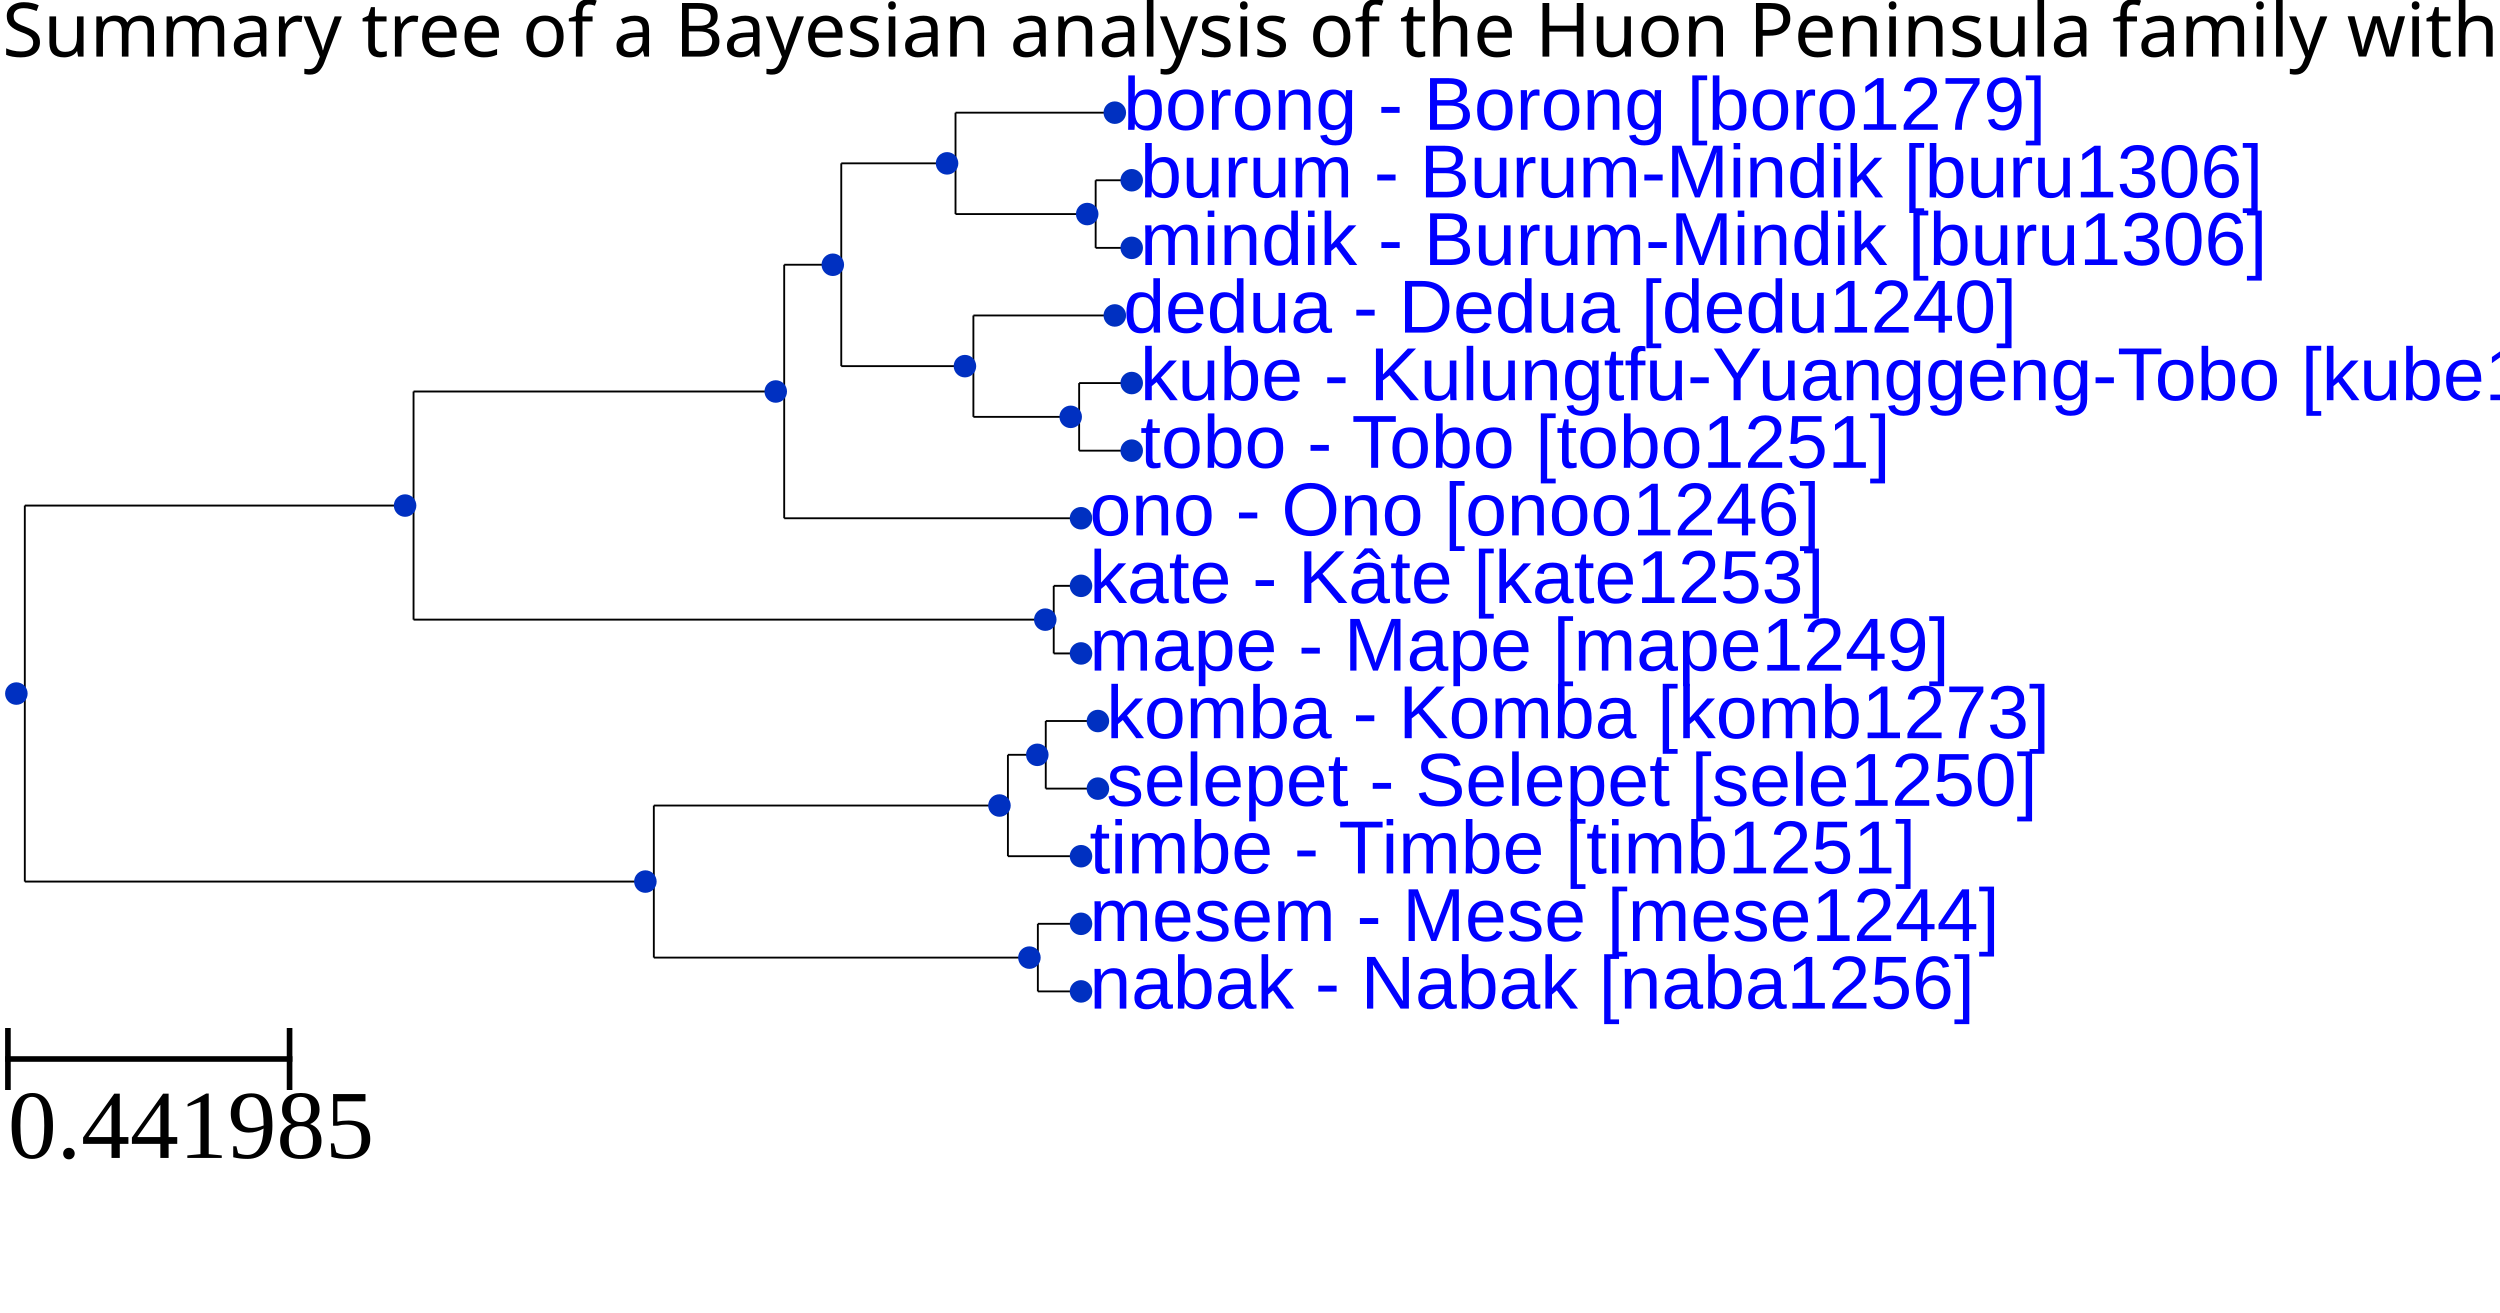
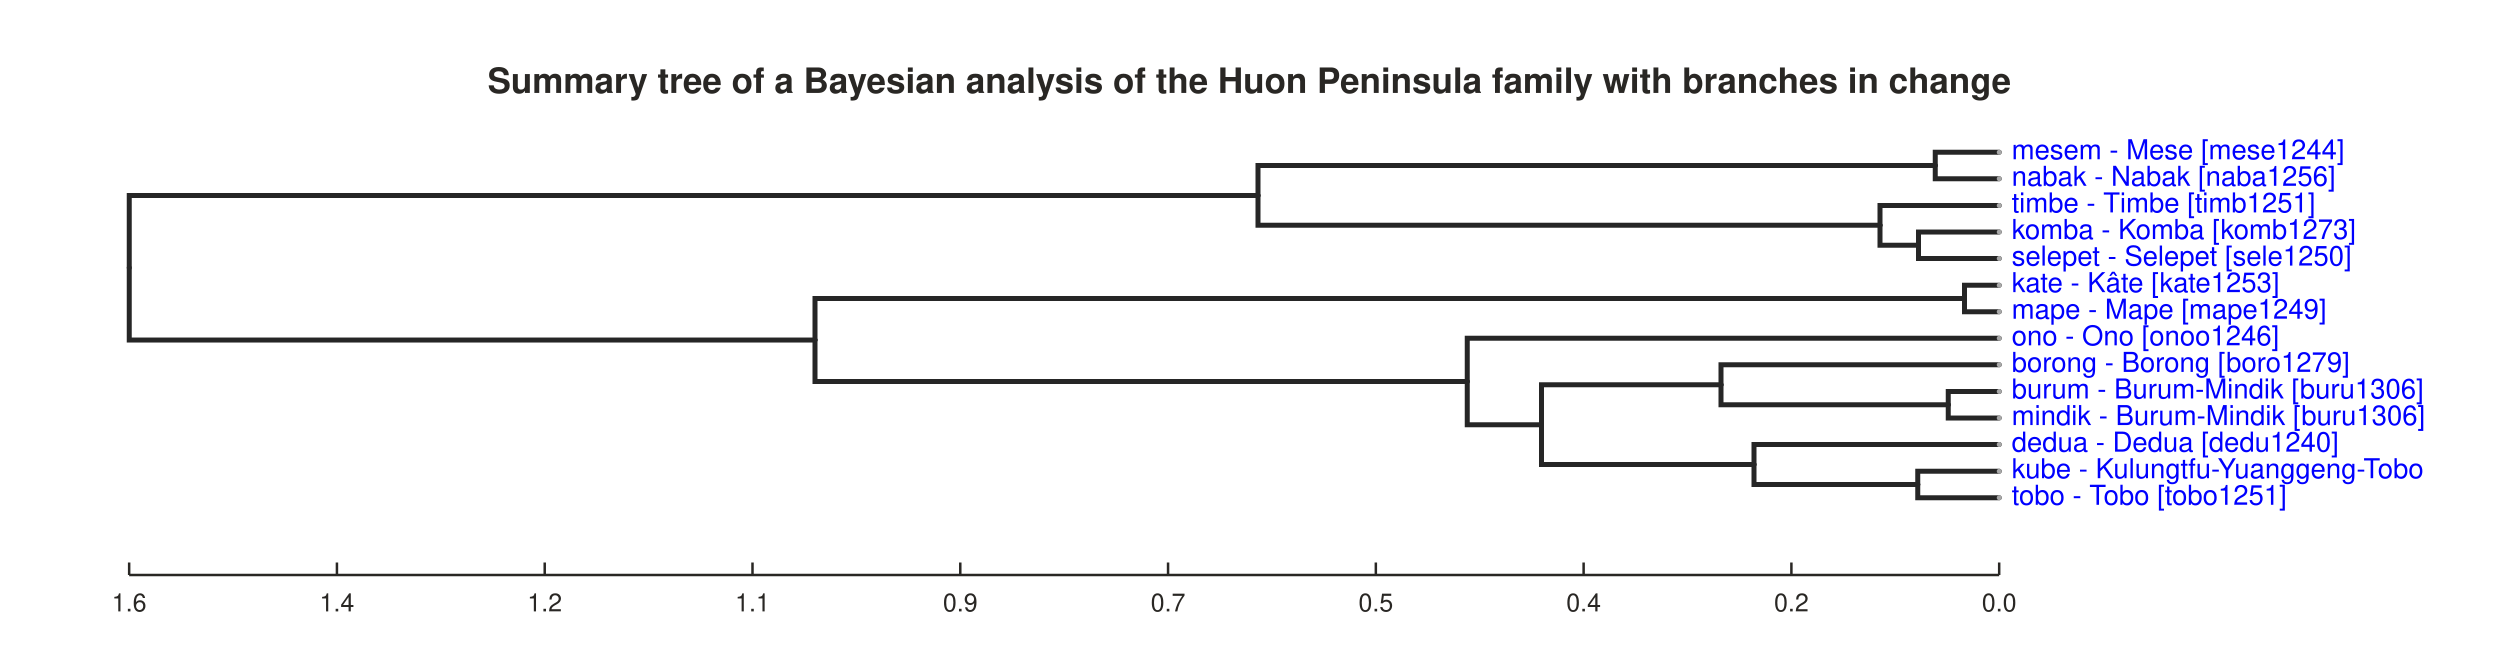
- <svg xmlns="http://www.w3.org/2000/svg" width="352.778mm" height="185.208mm" viewBox="0 0 1000 525.959" version="1.2" baseProfile="tiny">
-   <defs> </defs>
-   <g fill="none" stroke="black" stroke-width="1" fill-rule="evenodd" stroke-linecap="square" stroke-linejoin="bevel">
-     <g fill="none" stroke="none" transform="matrix(2.25734,0,0,2.25734,0,29.3454)" font-family=".AppleSystemUIFont" font-size="13pt" font-weight="400" font-style="normal">
-       <rect x="0" y="-13" width="443" height="233" />
+ <svg xmlns="http://www.w3.org/2000/svg" class="toyplot-canvas-Canvas" width="1000.0px" height="260.0px" viewBox="0 0 1000.0 260.0" preserveAspectRatio="xMidYMid meet" style="background-color:transparent;border-color:#292724;border-style:none;border-width:1.0;fill:rgb(16.1%,15.3%,14.1%);fill-opacity:1.0;font-family:Helvetica;font-size:12px;opacity:1.0;stroke:rgb(16.1%,15.3%,14.1%);stroke-opacity:1.0;stroke-width:1.0" id="t54b72643d45e4f9b9db625ae6da22e50">
+   <g class="toyplot-coordinates-Cartesian" id="t81ee43d5dfbd4e0fbeaf0595388caa1d">
+     <clipPath id="t6d02b7a935fe40209a8a8f5d9c86c318">
+       <rect x="30.0" y="30.0" width="940.0" height="200.0" />
+     </clipPath>
+     <g clip-path="url(#t6d02b7a935fe40209a8a8f5d9c86c318)">
+       <g class="toytree-mark-Toytree" id="td5ce7a5dc2bf4dc6851d5ecbb3709b33">
+         <g class="toytree-Edges" style="fill:none;stroke:rgb(14.9%,14.9%,14.9%);stroke-linecap:round;stroke-opacity:1;stroke-width:2">
+           <path d="M 51.7 107.1 L 51.7 78.2 L 503.2 78.2" id="26,25" />
+           <path d="M 51.7 107.1 L 51.7 136.0 L 326.0 136.0" id="26,24" />
+           <path d="M 503.2 78.2 L 503.2 66.2 L 774.1 66.2" id="25,23" />
+           <path d="M 503.2 78.2 L 503.2 90.1 L 752.0 90.1" id="25,22" />
+           <path d="M 326.0 136.0 L 326.0 119.4 L 785.8 119.4" id="24,21" />
+           <path d="M 326.0 136.0 L 326.0 152.6 L 586.9 152.6" id="24,20" />
+           <path d="M 752.0 90.1 L 752.0 98.1 L 767.4 98.1" id="22,19" />
+           <path d="M 586.9 152.6 L 586.9 169.9 L 616.6 169.9" id="20,18" />
+           <path d="M 616.6 169.9 L 616.6 153.9 L 688.4 153.9" id="18,17" />
+           <path d="M 616.6 169.9 L 616.6 185.8 L 701.6 185.8" id="18,16" />
+           <path d="M 688.4 153.9 L 688.4 161.9 L 779.3 161.9" id="17,15" />
+           <path d="M 701.6 185.8 L 701.6 193.8 L 767.1 193.8" id="16,14" />
+           <path d="M 774.1 66.2 L 774.1 60.9 L 799.7 60.9" id="23,13" />
+           <path d="M 774.1 66.2 L 774.1 71.5 L 799.7 71.5" id="23,12" />
+           <path d="M 752.0 90.1 L 752.0 82.2 L 799.7 82.2" id="22,11" />
+           <path d="M 767.4 98.1 L 767.4 92.8 L 799.7 92.8" id="19,10" />
+           <path d="M 767.4 98.1 L 767.4 103.4 L 799.7 103.4" id="19,9" />
+           <path d="M 785.8 119.4 L 785.8 114.1 L 799.7 114.1" id="21,8" />
+           <path d="M 785.8 119.4 L 785.8 124.7 L 799.7 124.7" id="21,7" />
+           <path d="M 586.9 152.6 L 586.9 135.3 L 799.7 135.3" id="20,6" />
+           <path d="M 688.4 153.9 L 688.4 145.9 L 799.7 145.9" id="17,5" />
+           <path d="M 779.3 161.9 L 779.3 156.6 L 799.7 156.6" id="15,4" />
+           <path d="M 779.3 161.9 L 779.3 167.2 L 799.7 167.2" id="15,3" />
+           <path d="M 701.6 185.8 L 701.6 177.8 L 799.7 177.8" id="16,2" />
+           <path d="M 767.1 193.8 L 767.1 188.5 L 799.7 188.5" id="14,1" />
+           <path d="M 767.1 193.8 L 767.1 199.1 L 799.7 199.1" id="14,0" />
+         </g>
+         <g class="toytree-AlignEdges" style="stroke:rgb(66.3%,66.3%,66.3%);stroke-dasharray:2, 4;stroke-linecap:round;stroke-opacity:1.0;stroke-width:2">
+           <path d="M 799.7 199.1 L 799.7 199.1" />
+           <path d="M 799.7 188.5 L 799.7 188.5" />
+           <path d="M 799.7 177.8 L 799.7 177.8" />
+           <path d="M 799.7 167.2 L 799.7 167.2" />
+           <path d="M 799.7 156.6 L 799.7 156.6" />
+           <path d="M 799.7 145.9 L 799.7 145.9" />
+           <path d="M 799.7 135.3 L 799.7 135.3" />
+           <path d="M 799.7 124.7 L 799.7 124.7" />
+           <path d="M 799.7 114.1 L 799.7 114.1" />
+           <path d="M 799.7 103.4 L 799.7 103.4" />
+           <path d="M 799.7 92.8 L 799.7 92.8" />
+           <path d="M 799.7 82.2 L 799.7 82.2" />
+           <path d="M 799.7 71.5 L 799.7 71.5" />
+           <path d="M 799.7 60.9 L 799.7 60.9" />
+         </g>
+         <g class="toytree-TipLabels" style="fill:rgb(14.9%,14.9%,14.9%);fill-opacity:1.0;font-family:helvetica;font-size:11px;font-weight:normal;stroke:none;white-space:pre">
+           <g transform="translate(799.67,199.11)rotate(0)">
+             <a href="https://glottolog.org/resource/languoid/id/tobo1251" title="The glottolog name">
+               <text x="5.00" y="2.81" style="" fill="#0000ff">tobo - Tobo [tobo1251]</text>
+             </a>
+           </g>
+           <g transform="translate(799.67,188.48)rotate(0)">
+             <a href="https://glottolog.org/resource/languoid/id/kube1244" title="The glottolog name">
+               <text x="5.00" y="2.81" style="" fill="#0000ff">kube - Kulungtfu-Yuanggeng-Tobo [kube1244]</text>
+             </a>
+           </g>
+           <g transform="translate(799.67,177.85)rotate(0)">
+             <a href="https://glottolog.org/resource/languoid/id/dedu1240" title="The glottolog name">
+               <text x="5.00" y="2.81" style="" fill="#0000ff">dedua - Dedua [dedu1240]</text>
+             </a>
+           </g>
+           <g transform="translate(799.67,167.22)rotate(0)">
+             <a href="https://glottolog.org/resource/languoid/id/buru1306" title="The glottolog name">
+               <text x="5.00" y="2.81" style="" fill="#0000ff">mindik - Burum-Mindik [buru1306]</text>
+             </a>
+           </g>
+           <g transform="translate(799.67,156.58)rotate(0)">
+             <a href="https://glottolog.org/resource/languoid/id/buru1306" title="The glottolog name">
+               <text x="5.00" y="2.81" style="" fill="#0000ff">burum - Burum-Mindik [buru1306]</text>
+             </a>
+           </g>
+           <g transform="translate(799.67,145.95)rotate(0)">
+             <a href="https://glottolog.org/resource/languoid/id/boro1279" title="The glottolog name">
+               <text x="5.00" y="2.81" style="" fill="#0000ff">borong - Borong [boro1279]</text>
+             </a>
+           </g>
+           <g transform="translate(799.67,135.32)rotate(0)">
+             <a href="https://glottolog.org/resource/languoid/id/onoo1246" title="The glottolog name">
+               <text x="5.00" y="2.81" style="" fill="#0000ff">ono - Ono [onoo1246]</text>
+             </a>
+           </g>
+           <g transform="translate(799.67,124.68)rotate(0)">
+             <a href="https://glottolog.org/resource/languoid/id/mape1249" title="The glottolog name">
+               <text x="5.00" y="2.81" style="" fill="#0000ff">mape - Mape [mape1249]</text>
+             </a>
+           </g>
+           <g transform="translate(799.67,114.05)rotate(0)">
+             <a href="https://glottolog.org/resource/languoid/id/kate1253" title="The glottolog name">
+               <text x="5.00" y="2.81" style="" fill="#0000ff">kate - Kâte [kate1253]</text>
+             </a>
+           </g>
+           <g transform="translate(799.67,103.42)rotate(0)">
+             <a href="https://glottolog.org/resource/languoid/id/sele1250" title="The glottolog name">
+               <text x="5.00" y="2.81" style="" fill="#0000ff">selepet - Selepet [sele1250]</text>
+             </a>
+           </g>
+           <g transform="translate(799.67,92.78)rotate(0)">
+             <a href="https://glottolog.org/resource/languoid/id/komb1273" title="The glottolog name">
+               <text x="5.00" y="2.81" style="" fill="#0000ff">komba - Komba [komb1273]</text>
+             </a>
+           </g>
+           <g transform="translate(799.67,82.15)rotate(0)">
+             <a href="https://glottolog.org/resource/languoid/id/timb1251" title="The glottolog name">
+               <text x="5.00" y="2.81" style="" fill="#0000ff">timbe - Timbe [timb1251]</text>
+             </a>
+           </g>
+           <g transform="translate(799.67,71.52)rotate(0)">
+             <a href="https://glottolog.org/resource/languoid/id/naba1256" title="The glottolog name">
+               <text x="5.00" y="2.81" style="" fill="#0000ff">nabak - Nabak [naba1256]</text>
+             </a>
+           </g>
+           <g transform="translate(799.67,60.89)rotate(0)">
+             <a href="https://glottolog.org/resource/languoid/id/mese1244" title="The glottolog name">
+               <text x="5.00" y="2.81" style="" fill="#0000ff">mesem - Mese [mese1244]</text>
+             </a>
+           </g>
+         </g>
+       </g>
    </g>
-     <g fill="none" stroke="none" transform="matrix(2.25734,0,0,2.25734,2.25734,31.6027)" font-family=".AppleSystemUIFont" font-size="13pt" font-weight="400" font-style="normal">
-       <rect x="0" y="0" width="279" height="168" />
+     <g class="toyplot-coordinates-Axis" id="t0188131f160f4726a196cacd207d0033" transform="translate(50.0,210.0)translate(0,20.0)">
+       <line x1="1.662" y1="0" x2="749.672" y2="0" style="" />
+       <g>
+         <line x1="749.672" y1="0" x2="749.672" y2="-5" style="" />
+         <line x1="666.56" y1="0" x2="666.56" y2="-5" style="" />
+         <line x1="583.448" y1="0" x2="583.448" y2="-5" style="" />
+         <line x1="500.336" y1="0" x2="500.336" y2="-5" style="" />
+         <line x1="417.223" y1="0" x2="417.223" y2="-5" style="" />
+         <line x1="334.111" y1="0" x2="334.111" y2="-5" style="" />
+         <line x1="250.999" y1="0" x2="250.999" y2="-5" style="" />
+         <line x1="167.887" y1="0" x2="167.887" y2="-5" style="" />
+         <line x1="84.774" y1="0" x2="84.774" y2="-5" style="" />
+         <line x1="1.662" y1="0" x2="1.662" y2="-5" style="" />
+       </g>
+       <g>
+         <g transform="translate(749.6724,6)">
+           <text x="-6.95" y="8.555" style="fill:rgb(16.1%,15.3%,14.1%);fill-opacity:1.0;font-family:helvetica;font-size:10.0px;font-weight:normal;stroke:none;vertical-align:baseline;white-space:pre">0.0</text>
+         </g>
+         <g transform="translate(666.5602,6)">
+           <text x="-6.95" y="8.555" style="fill:rgb(16.1%,15.3%,14.1%);fill-opacity:1.0;font-family:helvetica;font-size:10.0px;font-weight:normal;stroke:none;vertical-align:baseline;white-space:pre">0.2</text>
+         </g>
+         <g transform="translate(583.4479,6)">
+           <text x="-6.95" y="8.555" style="fill:rgb(16.1%,15.3%,14.1%);fill-opacity:1.0;font-family:helvetica;font-size:10.0px;font-weight:normal;stroke:none;vertical-align:baseline;white-space:pre">0.4</text>
+         </g>
+         <g transform="translate(500.3357,6)">
+           <text x="-6.95" y="8.555" style="fill:rgb(16.1%,15.3%,14.1%);fill-opacity:1.0;font-family:helvetica;font-size:10.0px;font-weight:normal;stroke:none;vertical-align:baseline;white-space:pre">0.5</text>
+         </g>
+         <g transform="translate(417.2234,6)">
+           <text x="-6.95" y="8.555" style="fill:rgb(16.1%,15.3%,14.1%);fill-opacity:1.0;font-family:helvetica;font-size:10.0px;font-weight:normal;stroke:none;vertical-align:baseline;white-space:pre">0.7</text>
+         </g>
+         <g transform="translate(334.1112,6)">
+           <text x="-6.95" y="8.555" style="fill:rgb(16.1%,15.3%,14.1%);fill-opacity:1.0;font-family:helvetica;font-size:10.0px;font-weight:normal;stroke:none;vertical-align:baseline;white-space:pre">0.9</text>
+         </g>
+         <g transform="translate(250.999,6)">
+           <text x="-6.95" y="8.555" style="fill:rgb(16.1%,15.3%,14.1%);fill-opacity:1.0;font-family:helvetica;font-size:10.0px;font-weight:normal;stroke:none;vertical-align:baseline;white-space:pre">1.1</text>
+         </g>
+         <g transform="translate(167.8867,6)">
+           <text x="-6.95" y="8.555" style="fill:rgb(16.1%,15.3%,14.1%);fill-opacity:1.0;font-family:helvetica;font-size:10.0px;font-weight:normal;stroke:none;vertical-align:baseline;white-space:pre">1.2</text>
+         </g>
+         <g transform="translate(84.77448,6)">
+           <text x="-6.95" y="8.555" style="fill:rgb(16.1%,15.3%,14.1%);fill-opacity:1.0;font-family:helvetica;font-size:10.0px;font-weight:normal;stroke:none;vertical-align:baseline;white-space:pre">1.4</text>
+         </g>
+         <g transform="translate(1.662245,6)">
+           <text x="-6.95" y="8.555" style="fill:rgb(16.1%,15.3%,14.1%);fill-opacity:1.0;font-family:helvetica;font-size:10.0px;font-weight:normal;stroke:none;vertical-align:baseline;white-space:pre">1.6</text>
+         </g>
+       </g>
+       <g class="toyplot-coordinates-Axis-coordinates" style="visibility:hidden" transform="">
+         <line x1="0" x2="0" y1="-3.0" y2="4.5" style="stroke:rgb(43.9%,50.2%,56.5%);stroke-opacity:1.0;stroke-width:1.0" />
+         <text x="0" y="-6" style="alignment-baseline:alphabetic;fill:rgb(43.9%,50.2%,56.5%);fill-opacity:1.0;font-size:10px;font-weight:normal;stroke:none;text-anchor:middle" />
+       </g>
    </g>
-     <g fill="none" stroke="#000000" stroke-opacity="1" stroke-width="1" stroke-linecap="butt" stroke-linejoin="bevel" transform="matrix(2.25734,0,0,2.25734,2.25734,31.6027)" font-family=".AppleSystemUIFont" font-size="13pt" font-weight="400" font-style="normal">
-       <polyline fill="none" vector-effect="non-scaling-stroke" points="3,75.75 3,142.5 " />
-     </g>
-     <g fill="#0030c1" fill-opacity="1" stroke="#0030c1" stroke-opacity="1" stroke-width="1" stroke-linecap="square" stroke-linejoin="bevel" transform="matrix(2.25734,0,0,2.25734,2.25734,274.549)" font-family=".AppleSystemUIFont" font-size="13pt" font-weight="400" font-style="normal">
-       <circle cx="1.5" cy="1.5" r="1.5" />
-     </g>
-     <g fill="none" stroke="#000000" stroke-opacity="1" stroke-width="1" stroke-linecap="butt" stroke-linejoin="bevel" transform="matrix(2.25734,0,0,2.25734,9.02935,31.6027)" font-family=".AppleSystemUIFont" font-size="13pt" font-weight="400" font-style="normal">
-       <polyline fill="none" vector-effect="non-scaling-stroke" points="69.009,55.5 69.009,96 " />
-     </g>
-     <g fill="none" stroke="#000000" stroke-opacity="1" stroke-width="1" stroke-linecap="butt" stroke-linejoin="bevel" transform="matrix(2.25734,0,0,2.25734,9.02935,31.6027)" font-family=".AppleSystemUIFont" font-size="13pt" font-weight="400" font-style="normal">
-       <polyline fill="none" vector-effect="non-scaling-stroke" points="0,75.75 66.009,75.75 " />
-     </g>
-     <g fill="#0030c1" fill-opacity="1" stroke="#0030c1" stroke-opacity="1" stroke-width="1" stroke-linecap="square" stroke-linejoin="bevel" transform="matrix(2.25734,0,0,2.25734,158.033,199.21)" font-family=".AppleSystemUIFont" font-size="13pt" font-weight="400" font-style="normal">
-       <circle cx="1.5" cy="1.5" r="1.5" />
-     </g>
-     <g fill="none" stroke="#000000" stroke-opacity="1" stroke-width="1" stroke-linecap="butt" stroke-linejoin="bevel" transform="matrix(2.25734,0,0,2.25734,164.805,31.6027)" font-family=".AppleSystemUIFont" font-size="13pt" font-weight="400" font-style="normal">
-       <polyline fill="none" vector-effect="non-scaling-stroke" points="65.8,33 65.8,78 " />
-     </g>
-     <g fill="none" stroke="#000000" stroke-opacity="1" stroke-width="1" stroke-linecap="butt" stroke-linejoin="bevel" transform="matrix(2.25734,0,0,2.25734,164.805,31.6027)" font-family=".AppleSystemUIFont" font-size="13pt" font-weight="400" font-style="normal">
-       <polyline fill="none" vector-effect="non-scaling-stroke" points="0,55.5 62.8,55.5 " />
-     </g>
-     <g fill="#0030c1" fill-opacity="1" stroke="#0030c1" stroke-opacity="1" stroke-width="1" stroke-linecap="square" stroke-linejoin="bevel" transform="matrix(2.25734,0,0,2.25734,306.567,153.499)" font-family=".AppleSystemUIFont" font-size="13pt" font-weight="400" font-style="normal">
-       <circle cx="1.5" cy="1.5" r="1.5" />
-     </g>
-     <g fill="none" stroke="#000000" stroke-opacity="1" stroke-width="1" stroke-linecap="butt" stroke-linejoin="bevel" transform="matrix(2.25734,0,0,2.25734,313.339,31.6027)" font-family=".AppleSystemUIFont" font-size="13pt" font-weight="400" font-style="normal">
-       <polyline fill="none" vector-effect="non-scaling-stroke" points="10.13,15 10.13,51 " />
-     </g>
-     <g fill="none" stroke="#000000" stroke-opacity="1" stroke-width="1" stroke-linecap="butt" stroke-linejoin="bevel" transform="matrix(2.25734,0,0,2.25734,313.339,31.6027)" font-family=".AppleSystemUIFont" font-size="13pt" font-weight="400" font-style="normal">
-       <polyline fill="none" vector-effect="non-scaling-stroke" points="0,33 7.13,33 " />
-     </g>
-     <g fill="#0030c1" fill-opacity="1" stroke="#0030c1" stroke-opacity="1" stroke-width="1" stroke-linecap="square" stroke-linejoin="bevel" transform="matrix(2.25734,0,0,2.25734,329.433,102.709)" font-family=".AppleSystemUIFont" font-size="13pt" font-weight="400" font-style="normal">
-       <circle cx="1.5" cy="1.5" r="1.5" />
-     </g>
-     <g fill="none" stroke="#000000" stroke-opacity="1" stroke-width="1" stroke-linecap="butt" stroke-linejoin="bevel" transform="matrix(2.25734,0,0,2.25734,336.205,31.6027)" font-family=".AppleSystemUIFont" font-size="13pt" font-weight="400" font-style="normal">
-       <polyline fill="none" vector-effect="non-scaling-stroke" points="20.283,6 20.283,24 " />
-     </g>
-     <g fill="none" stroke="#000000" stroke-opacity="1" stroke-width="1" stroke-linecap="butt" stroke-linejoin="bevel" transform="matrix(2.25734,0,0,2.25734,336.205,31.6027)" font-family=".AppleSystemUIFont" font-size="13pt" font-weight="400" font-style="normal">
-       <polyline fill="none" vector-effect="non-scaling-stroke" points="0,15 17.283,15 " />
-     </g>
-     <g fill="#0030c1" fill-opacity="1" stroke="#0030c1" stroke-opacity="1" stroke-width="1" stroke-linecap="square" stroke-linejoin="bevel" transform="matrix(2.25734,0,0,2.25734,375.218,62.0767)" font-family=".AppleSystemUIFont" font-size="13pt" font-weight="400" font-style="normal">
-       <circle cx="1.5" cy="1.5" r="1.5" />
-     </g>
-     <g fill="none" stroke="#000000" stroke-opacity="1" stroke-width="1" stroke-linecap="butt" stroke-linejoin="bevel" transform="matrix(2.25734,0,0,2.25734,381.99,31.6027)" font-family=".AppleSystemUIFont" font-size="13pt" font-weight="400" font-style="normal">
-       <polyline fill="none" vector-effect="non-scaling-stroke" points="0,6 26.778,6 " />
-     </g>
-     <g fill="#0030c1" fill-opacity="1" stroke="#0030c1" stroke-opacity="1" stroke-width="1" stroke-linecap="square" stroke-linejoin="bevel" transform="matrix(2.25734,0,0,2.25734,442.438,41.7607)" font-family=".AppleSystemUIFont" font-size="13pt" font-weight="400" font-style="normal">
-       <circle cx="1.5" cy="1.5" r="1.5" />
-     </g>
-     <g fill="none" stroke="#000000" stroke-opacity="1" stroke-width="1" stroke-linecap="square" stroke-linejoin="bevel" transform="matrix(2.25734,0,0,2.25734,449.21,31.6027)" font-family="Arial" font-size="10pt" font-weight="400" font-style="normal">
-       <a href="https://glottolog.org/resource/languoid/id/boro1279" title="The glottolog name">
-         <text fill="#0000ff" fill-opacity="1" stroke="none" xml:space="preserve" x="0" y="9.047" font-family="Arial" font-size="10pt" font-weight="400" font-style="normal">borong - Borong [boro1279]</text>
-       </a>
-     </g>
-     <g fill="none" stroke="#000000" stroke-opacity="1" stroke-width="1" stroke-linecap="butt" stroke-linejoin="bevel" transform="matrix(2.25734,0,0,2.25734,381.99,58.6907)" font-family=".AppleSystemUIFont" font-size="13pt" font-weight="400" font-style="normal">
-       <polyline fill="none" vector-effect="non-scaling-stroke" points="24.879,6 24.879,18 " />
-     </g>
-     <g fill="none" stroke="#000000" stroke-opacity="1" stroke-width="1" stroke-linecap="butt" stroke-linejoin="bevel" transform="matrix(2.25734,0,0,2.25734,381.99,58.6907)" font-family=".AppleSystemUIFont" font-size="13pt" font-weight="400" font-style="normal">
-       <polyline fill="none" vector-effect="non-scaling-stroke" points="0,12 21.879,12 " />
-     </g>
-     <g fill="#0030c1" fill-opacity="1" stroke="#0030c1" stroke-opacity="1" stroke-width="1" stroke-linecap="square" stroke-linejoin="bevel" transform="matrix(2.25734,0,0,2.25734,431.378,82.3928)" font-family=".AppleSystemUIFont" font-size="13pt" font-weight="400" font-style="normal">
-       <circle cx="1.5" cy="1.5" r="1.5" />
-     </g>
-     <g fill="none" stroke="#000000" stroke-opacity="1" stroke-width="1" stroke-linecap="butt" stroke-linejoin="bevel" transform="matrix(2.25734,0,0,2.25734,438.15,58.6907)" font-family=".AppleSystemUIFont" font-size="13pt" font-weight="400" font-style="normal">
-       <polyline fill="none" vector-effect="non-scaling-stroke" points="0,6 4.9,6 " />
-     </g>
-     <g fill="#0030c1" fill-opacity="1" stroke="#0030c1" stroke-opacity="1" stroke-width="1" stroke-linecap="square" stroke-linejoin="bevel" transform="matrix(2.25734,0,0,2.25734,449.21,68.8488)" font-family=".AppleSystemUIFont" font-size="13pt" font-weight="400" font-style="normal">
-       <circle cx="1.5" cy="1.5" r="1.5" />
-     </g>
-     <g fill="none" stroke="#000000" stroke-opacity="1" stroke-width="1" stroke-linecap="square" stroke-linejoin="bevel" transform="matrix(2.25734,0,0,2.25734,455.982,58.6907)" font-family="Arial" font-size="10pt" font-weight="400" font-style="normal">
-       <a href="https://glottolog.org/resource/languoid/id/buru1306" title="The glottolog name">
-         <text fill="#0000ff" fill-opacity="1" stroke="none" xml:space="preserve" x="0" y="9.047" font-family="Arial" font-size="10pt" font-weight="400" font-style="normal">burum - Burum-Mindik [buru1306]</text>
-       </a>
-     </g>
-     <g fill="none" stroke="#000000" stroke-opacity="1" stroke-width="1" stroke-linecap="butt" stroke-linejoin="bevel" transform="matrix(2.25734,0,0,2.25734,438.15,85.7788)" font-family=".AppleSystemUIFont" font-size="13pt" font-weight="400" font-style="normal">
-       <polyline fill="none" vector-effect="non-scaling-stroke" points="0,6 4.9,6 " />
-     </g>
-     <g fill="#0030c1" fill-opacity="1" stroke="#0030c1" stroke-opacity="1" stroke-width="1" stroke-linecap="square" stroke-linejoin="bevel" transform="matrix(2.25734,0,0,2.25734,449.21,95.9368)" font-family=".AppleSystemUIFont" font-size="13pt" font-weight="400" font-style="normal">
-       <circle cx="1.5" cy="1.5" r="1.5" />
-     </g>
-     <g fill="none" stroke="#000000" stroke-opacity="1" stroke-width="1" stroke-linecap="square" stroke-linejoin="bevel" transform="matrix(2.25734,0,0,2.25734,455.982,85.7788)" font-family="Arial" font-size="10pt" font-weight="400" font-style="normal">
-       <a href="https://glottolog.org/resource/languoid/id/buru1306" title="The glottolog name">
-         <text fill="#0000ff" fill-opacity="1" stroke="none" xml:space="preserve" x="0" y="9.047" font-family="Arial" font-size="10pt" font-weight="400" font-style="normal">mindik - Burum-Mindik [buru1306]</text>
-       </a>
-     </g>
-     <g fill="none" stroke="#000000" stroke-opacity="1" stroke-width="1" stroke-linecap="butt" stroke-linejoin="bevel" transform="matrix(2.25734,0,0,2.25734,336.205,112.867)" font-family=".AppleSystemUIFont" font-size="13pt" font-weight="400" font-style="normal">
-       <polyline fill="none" vector-effect="non-scaling-stroke" points="23.456,6 23.456,24 " />
-     </g>
-     <g fill="none" stroke="#000000" stroke-opacity="1" stroke-width="1" stroke-linecap="butt" stroke-linejoin="bevel" transform="matrix(2.25734,0,0,2.25734,336.205,112.867)" font-family=".AppleSystemUIFont" font-size="13pt" font-weight="400" font-style="normal">
-       <polyline fill="none" vector-effect="non-scaling-stroke" points="0,15 20.456,15 " />
-     </g>
-     <g fill="#0030c1" fill-opacity="1" stroke="#0030c1" stroke-opacity="1" stroke-width="1" stroke-linecap="square" stroke-linejoin="bevel" transform="matrix(2.25734,0,0,2.25734,382.38,143.341)" font-family=".AppleSystemUIFont" font-size="13pt" font-weight="400" font-style="normal">
-       <circle cx="1.5" cy="1.5" r="1.5" />
-     </g>
-     <g fill="none" stroke="#000000" stroke-opacity="1" stroke-width="1" stroke-linecap="butt" stroke-linejoin="bevel" transform="matrix(2.25734,0,0,2.25734,389.152,112.867)" font-family=".AppleSystemUIFont" font-size="13pt" font-weight="400" font-style="normal">
-       <polyline fill="none" vector-effect="non-scaling-stroke" points="0,6 23.606,6 " />
-     </g>
-     <g fill="#0030c1" fill-opacity="1" stroke="#0030c1" stroke-opacity="1" stroke-width="1" stroke-linecap="square" stroke-linejoin="bevel" transform="matrix(2.25734,0,0,2.25734,442.438,123.025)" font-family=".AppleSystemUIFont" font-size="13pt" font-weight="400" font-style="normal">
-       <circle cx="1.5" cy="1.5" r="1.5" />
-     </g>
-     <g fill="none" stroke="#000000" stroke-opacity="1" stroke-width="1" stroke-linecap="square" stroke-linejoin="bevel" transform="matrix(2.25734,0,0,2.25734,449.21,112.867)" font-family="Arial" font-size="10pt" font-weight="400" font-style="normal">
-       <a href="https://glottolog.org/resource/languoid/id/dedu1240" title="The glottolog name">
-         <text fill="#0000ff" fill-opacity="1" stroke="none" xml:space="preserve" x="0" y="9.047" font-family="Arial" font-size="10pt" font-weight="400" font-style="normal">dedua - Dedua [dedu1240]</text>
-       </a>
-     </g>
-     <g fill="none" stroke="#000000" stroke-opacity="1" stroke-width="1" stroke-linecap="butt" stroke-linejoin="bevel" transform="matrix(2.25734,0,0,2.25734,389.152,139.955)" font-family=".AppleSystemUIFont" font-size="13pt" font-weight="400" font-style="normal">
-       <polyline fill="none" vector-effect="non-scaling-stroke" points="18.774,6 18.774,18 " />
-     </g>
-     <g fill="none" stroke="#000000" stroke-opacity="1" stroke-width="1" stroke-linecap="butt" stroke-linejoin="bevel" transform="matrix(2.25734,0,0,2.25734,389.152,139.955)" font-family=".AppleSystemUIFont" font-size="13pt" font-weight="400" font-style="normal">
-       <polyline fill="none" vector-effect="non-scaling-stroke" points="0,12 15.774,12 " />
-     </g>
-     <g fill="#0030c1" fill-opacity="1" stroke="#0030c1" stroke-opacity="1" stroke-width="1" stroke-linecap="square" stroke-linejoin="bevel" transform="matrix(2.25734,0,0,2.25734,424.759,163.657)" font-family=".AppleSystemUIFont" font-size="13pt" font-weight="400" font-style="normal">
-       <circle cx="1.5" cy="1.5" r="1.5" />
-     </g>
-     <g fill="none" stroke="#000000" stroke-opacity="1" stroke-width="1" stroke-linecap="butt" stroke-linejoin="bevel" transform="matrix(2.25734,0,0,2.25734,431.531,139.955)" font-family=".AppleSystemUIFont" font-size="13pt" font-weight="400" font-style="normal">
-       <polyline fill="none" vector-effect="non-scaling-stroke" points="0,6 7.832,6 " />
-     </g>
-     <g fill="#0030c1" fill-opacity="1" stroke="#0030c1" stroke-opacity="1" stroke-width="1" stroke-linecap="square" stroke-linejoin="bevel" transform="matrix(2.25734,0,0,2.25734,449.21,150.113)" font-family=".AppleSystemUIFont" font-size="13pt" font-weight="400" font-style="normal">
-       <circle cx="1.5" cy="1.5" r="1.5" />
-     </g>
-     <g fill="none" stroke="#000000" stroke-opacity="1" stroke-width="1" stroke-linecap="square" stroke-linejoin="bevel" transform="matrix(2.25734,0,0,2.25734,455.982,139.955)" font-family="Arial" font-size="10pt" font-weight="400" font-style="normal">
-       <a href="https://glottolog.org/resource/languoid/id/kube1244" title="The glottolog name">
-         <text fill="#0000ff" fill-opacity="1" stroke="none" xml:space="preserve" x="0" y="9.047" font-family="Arial" font-size="10pt" font-weight="400" font-style="normal">kube - Kulungtfu-Yuanggeng-Tobo [kube1244]</text>
-       </a>
-     </g>
-     <g fill="none" stroke="#000000" stroke-opacity="1" stroke-width="1" stroke-linecap="butt" stroke-linejoin="bevel" transform="matrix(2.25734,0,0,2.25734,431.531,167.043)" font-family=".AppleSystemUIFont" font-size="13pt" font-weight="400" font-style="normal">
-       <polyline fill="none" vector-effect="non-scaling-stroke" points="0,6 7.832,6 " />
-     </g>
-     <g fill="#0030c1" fill-opacity="1" stroke="#0030c1" stroke-opacity="1" stroke-width="1" stroke-linecap="square" stroke-linejoin="bevel" transform="matrix(2.25734,0,0,2.25734,449.21,177.201)" font-family=".AppleSystemUIFont" font-size="13pt" font-weight="400" font-style="normal">
-       <circle cx="1.5" cy="1.5" r="1.5" />
-     </g>
-     <g fill="none" stroke="#000000" stroke-opacity="1" stroke-width="1" stroke-linecap="square" stroke-linejoin="bevel" transform="matrix(2.25734,0,0,2.25734,455.982,167.043)" font-family="Arial" font-size="10pt" font-weight="400" font-style="normal">
-       <a href="https://glottolog.org/resource/languoid/id/tobo1251" title="The glottolog name">
-         <text fill="#0000ff" fill-opacity="1" stroke="none" xml:space="preserve" x="0" y="9.047" font-family="Arial" font-size="10pt" font-weight="400" font-style="normal">tobo - Tobo [tobo1251]</text>
-       </a>
-     </g>
-     <g fill="none" stroke="#000000" stroke-opacity="1" stroke-width="1" stroke-linecap="butt" stroke-linejoin="bevel" transform="matrix(2.25734,0,0,2.25734,313.339,194.131)" font-family=".AppleSystemUIFont" font-size="13pt" font-weight="400" font-style="normal">
-       <polyline fill="none" vector-effect="non-scaling-stroke" points="0,6 51.191,6 " />
-     </g>
-     <g fill="#0030c1" fill-opacity="1" stroke="#0030c1" stroke-opacity="1" stroke-width="1" stroke-linecap="square" stroke-linejoin="bevel" transform="matrix(2.25734,0,0,2.25734,428.894,204.289)" font-family=".AppleSystemUIFont" font-size="13pt" font-weight="400" font-style="normal">
-       <circle cx="1.5" cy="1.5" r="1.5" />
-     </g>
-     <g fill="none" stroke="#000000" stroke-opacity="1" stroke-width="1" stroke-linecap="square" stroke-linejoin="bevel" transform="matrix(2.25734,0,0,2.25734,435.666,194.131)" font-family="Arial" font-size="10pt" font-weight="400" font-style="normal">
-       <a href="https://glottolog.org/resource/languoid/id/onoo1246" title="The glottolog name">
-         <text fill="#0000ff" fill-opacity="1" stroke="none" xml:space="preserve" x="0" y="9.047" font-family="Arial" font-size="10pt" font-weight="400" font-style="normal">ono - Ono [onoo1246]</text>
-       </a>
-     </g>
-     <g fill="none" stroke="#000000" stroke-opacity="1" stroke-width="1" stroke-linecap="butt" stroke-linejoin="bevel" transform="matrix(2.25734,0,0,2.25734,164.805,221.219)" font-family=".AppleSystemUIFont" font-size="13pt" font-weight="400" font-style="normal">
-       <polyline fill="none" vector-effect="non-scaling-stroke" points="113.648,6 113.648,18 " />
-     </g>
-     <g fill="none" stroke="#000000" stroke-opacity="1" stroke-width="1" stroke-linecap="butt" stroke-linejoin="bevel" transform="matrix(2.25734,0,0,2.25734,164.805,221.219)" font-family=".AppleSystemUIFont" font-size="13pt" font-weight="400" font-style="normal">
-       <polyline fill="none" vector-effect="non-scaling-stroke" points="0,12 110.648,12 " />
-     </g>
-     <g fill="#0030c1" fill-opacity="1" stroke="#0030c1" stroke-opacity="1" stroke-width="1" stroke-linecap="square" stroke-linejoin="bevel" transform="matrix(2.25734,0,0,2.25734,414.574,244.921)" font-family=".AppleSystemUIFont" font-size="13pt" font-weight="400" font-style="normal">
-       <circle cx="1.5" cy="1.5" r="1.5" />
-     </g>
-     <g fill="none" stroke="#000000" stroke-opacity="1" stroke-width="1" stroke-linecap="butt" stroke-linejoin="bevel" transform="matrix(2.25734,0,0,2.25734,421.346,221.219)" font-family=".AppleSystemUIFont" font-size="13pt" font-weight="400" font-style="normal">
-       <polyline fill="none" vector-effect="non-scaling-stroke" points="0,6 3.344,6 " />
-     </g>
-     <g fill="#0030c1" fill-opacity="1" stroke="#0030c1" stroke-opacity="1" stroke-width="1" stroke-linecap="square" stroke-linejoin="bevel" transform="matrix(2.25734,0,0,2.25734,428.894,231.377)" font-family=".AppleSystemUIFont" font-size="13pt" font-weight="400" font-style="normal">
-       <circle cx="1.5" cy="1.5" r="1.5" />
-     </g>
-     <g fill="none" stroke="#000000" stroke-opacity="1" stroke-width="1" stroke-linecap="square" stroke-linejoin="bevel" transform="matrix(2.25734,0,0,2.25734,435.666,221.219)" font-family="Arial" font-size="10pt" font-weight="400" font-style="normal">
-       <a href="https://glottolog.org/resource/languoid/id/kate1253" title="The glottolog name">
-         <text fill="#0000ff" fill-opacity="1" stroke="none" xml:space="preserve" x="0" y="9.047" font-family="Arial" font-size="10pt" font-weight="400" font-style="normal">kate - Kâte [kate1253]</text>
-       </a>
-     </g>
-     <g fill="none" stroke="#000000" stroke-opacity="1" stroke-width="1" stroke-linecap="butt" stroke-linejoin="bevel" transform="matrix(2.25734,0,0,2.25734,421.346,248.307)" font-family=".AppleSystemUIFont" font-size="13pt" font-weight="400" font-style="normal">
-       <polyline fill="none" vector-effect="non-scaling-stroke" points="0,6 3.344,6 " />
-     </g>
-     <g fill="#0030c1" fill-opacity="1" stroke="#0030c1" stroke-opacity="1" stroke-width="1" stroke-linecap="square" stroke-linejoin="bevel" transform="matrix(2.25734,0,0,2.25734,428.894,258.465)" font-family=".AppleSystemUIFont" font-size="13pt" font-weight="400" font-style="normal">
-       <circle cx="1.5" cy="1.5" r="1.5" />
-     </g>
-     <g fill="none" stroke="#000000" stroke-opacity="1" stroke-width="1" stroke-linecap="square" stroke-linejoin="bevel" transform="matrix(2.25734,0,0,2.25734,435.666,248.307)" font-family="Arial" font-size="10pt" font-weight="400" font-style="normal">
-       <a href="https://glottolog.org/resource/languoid/id/mape1249" title="The glottolog name">
-         <text fill="#0000ff" fill-opacity="1" stroke="none" xml:space="preserve" x="0" y="9.047" font-family="Arial" font-size="10pt" font-weight="400" font-style="normal">mape - Mape [mape1249]</text>
-       </a>
-     </g>
-     <g fill="none" stroke="#000000" stroke-opacity="1" stroke-width="1" stroke-linecap="butt" stroke-linejoin="bevel" transform="matrix(2.25734,0,0,2.25734,9.02935,275.395)" font-family=".AppleSystemUIFont" font-size="13pt" font-weight="400" font-style="normal">
-       <polyline fill="none" vector-effect="non-scaling-stroke" points="111.665,21 111.665,48 " />
-     </g>
-     <g fill="none" stroke="#000000" stroke-opacity="1" stroke-width="1" stroke-linecap="butt" stroke-linejoin="bevel" transform="matrix(2.25734,0,0,2.25734,9.02935,275.395)" font-family=".AppleSystemUIFont" font-size="13pt" font-weight="400" font-style="normal">
-       <polyline fill="none" vector-effect="non-scaling-stroke" points="0,34.5 108.665,34.5 " />
-     </g>
-     <g fill="#0030c1" fill-opacity="1" stroke="#0030c1" stroke-opacity="1" stroke-width="1" stroke-linecap="square" stroke-linejoin="bevel" transform="matrix(2.25734,0,0,2.25734,254.323,349.887)" font-family=".AppleSystemUIFont" font-size="13pt" font-weight="400" font-style="normal">
-       <circle cx="1.5" cy="1.5" r="1.5" />
-     </g>
-     <g fill="none" stroke="#000000" stroke-opacity="1" stroke-width="1" stroke-linecap="butt" stroke-linejoin="bevel" transform="matrix(2.25734,0,0,2.25734,261.095,275.395)" font-family=".AppleSystemUIFont" font-size="13pt" font-weight="400" font-style="normal">
-       <polyline fill="none" vector-effect="non-scaling-stroke" points="62.858,12 62.858,30 " />
-     </g>
-     <g fill="none" stroke="#000000" stroke-opacity="1" stroke-width="1" stroke-linecap="butt" stroke-linejoin="bevel" transform="matrix(2.25734,0,0,2.25734,261.095,275.395)" font-family=".AppleSystemUIFont" font-size="13pt" font-weight="400" font-style="normal">
-       <polyline fill="none" vector-effect="non-scaling-stroke" points="0,21 59.858,21 " />
-     </g>
-     <g fill="#0030c1" fill-opacity="1" stroke="#0030c1" stroke-opacity="1" stroke-width="1" stroke-linecap="square" stroke-linejoin="bevel" transform="matrix(2.25734,0,0,2.25734,396.214,319.413)" font-family=".AppleSystemUIFont" font-size="13pt" font-weight="400" font-style="normal">
-       <circle cx="1.5" cy="1.5" r="1.5" />
-     </g>
-     <g fill="none" stroke="#000000" stroke-opacity="1" stroke-width="1" stroke-linecap="butt" stroke-linejoin="bevel" transform="matrix(2.25734,0,0,2.25734,402.986,275.395)" font-family=".AppleSystemUIFont" font-size="13pt" font-weight="400" font-style="normal">
-       <polyline fill="none" vector-effect="non-scaling-stroke" points="6.719,6 6.719,18 " />
-     </g>
-     <g fill="none" stroke="#000000" stroke-opacity="1" stroke-width="1" stroke-linecap="butt" stroke-linejoin="bevel" transform="matrix(2.25734,0,0,2.25734,402.986,275.395)" font-family=".AppleSystemUIFont" font-size="13pt" font-weight="400" font-style="normal">
-       <polyline fill="none" vector-effect="non-scaling-stroke" points="0,12 3.719,12 " />
-     </g>
-     <g fill="#0030c1" fill-opacity="1" stroke="#0030c1" stroke-opacity="1" stroke-width="1" stroke-linecap="square" stroke-linejoin="bevel" transform="matrix(2.25734,0,0,2.25734,411.382,299.097)" font-family=".AppleSystemUIFont" font-size="13pt" font-weight="400" font-style="normal">
-       <circle cx="1.5" cy="1.5" r="1.5" />
-     </g>
-     <g fill="none" stroke="#000000" stroke-opacity="1" stroke-width="1" stroke-linecap="butt" stroke-linejoin="bevel" transform="matrix(2.25734,0,0,2.25734,418.154,275.395)" font-family=".AppleSystemUIFont" font-size="13pt" font-weight="400" font-style="normal">
-       <polyline fill="none" vector-effect="non-scaling-stroke" points="0,6 7.758,6 " />
-     </g>
-     <g fill="#0030c1" fill-opacity="1" stroke="#0030c1" stroke-opacity="1" stroke-width="1" stroke-linecap="square" stroke-linejoin="bevel" transform="matrix(2.25734,0,0,2.25734,435.666,285.553)" font-family=".AppleSystemUIFont" font-size="13pt" font-weight="400" font-style="normal">
-       <circle cx="1.5" cy="1.5" r="1.5" />
-     </g>
-     <g fill="none" stroke="#000000" stroke-opacity="1" stroke-width="1" stroke-linecap="square" stroke-linejoin="bevel" transform="matrix(2.25734,0,0,2.25734,442.438,275.395)" font-family="Arial" font-size="10pt" font-weight="400" font-style="normal">
-       <a href="https://glottolog.org/resource/languoid/id/komb1273" title="The glottolog name">
-         <text fill="#0000ff" fill-opacity="1" stroke="none" xml:space="preserve" x="0" y="9.047" font-family="Arial" font-size="10pt" font-weight="400" font-style="normal">komba - Komba [komb1273]</text>
-       </a>
-     </g>
-     <g fill="none" stroke="#000000" stroke-opacity="1" stroke-width="1" stroke-linecap="butt" stroke-linejoin="bevel" transform="matrix(2.25734,0,0,2.25734,418.154,302.483)" font-family=".AppleSystemUIFont" font-size="13pt" font-weight="400" font-style="normal">
-       <polyline fill="none" vector-effect="non-scaling-stroke" points="0,6 7.758,6 " />
-     </g>
-     <g fill="#0030c1" fill-opacity="1" stroke="#0030c1" stroke-opacity="1" stroke-width="1" stroke-linecap="square" stroke-linejoin="bevel" transform="matrix(2.25734,0,0,2.25734,435.666,312.641)" font-family=".AppleSystemUIFont" font-size="13pt" font-weight="400" font-style="normal">
-       <circle cx="1.5" cy="1.5" r="1.5" />
-     </g>
-     <g fill="none" stroke="#000000" stroke-opacity="1" stroke-width="1" stroke-linecap="square" stroke-linejoin="bevel" transform="matrix(2.25734,0,0,2.25734,442.438,302.483)" font-family="Arial" font-size="10pt" font-weight="400" font-style="normal">
-       <a href="https://glottolog.org/resource/languoid/id/sele1250" title="The glottolog name">
-         <text fill="#0000ff" fill-opacity="1" stroke="none" xml:space="preserve" x="0" y="9.047" font-family="Arial" font-size="10pt" font-weight="400" font-style="normal">selepet - Selepet [sele1250]</text>
-       </a>
-     </g>
-     <g fill="none" stroke="#000000" stroke-opacity="1" stroke-width="1" stroke-linecap="butt" stroke-linejoin="bevel" transform="matrix(2.25734,0,0,2.25734,402.986,329.571)" font-family=".AppleSystemUIFont" font-size="13pt" font-weight="400" font-style="normal">
-       <polyline fill="none" vector-effect="non-scaling-stroke" points="0,6 11.477,6 " />
-     </g>
-     <g fill="#0030c1" fill-opacity="1" stroke="#0030c1" stroke-opacity="1" stroke-width="1" stroke-linecap="square" stroke-linejoin="bevel" transform="matrix(2.25734,0,0,2.25734,428.894,339.729)" font-family=".AppleSystemUIFont" font-size="13pt" font-weight="400" font-style="normal">
-       <circle cx="1.5" cy="1.5" r="1.5" />
-     </g>
-     <g fill="none" stroke="#000000" stroke-opacity="1" stroke-width="1" stroke-linecap="square" stroke-linejoin="bevel" transform="matrix(2.25734,0,0,2.25734,435.666,329.571)" font-family="Arial" font-size="10pt" font-weight="400" font-style="normal">
-       <a href="https://glottolog.org/resource/languoid/id/timb1251" title="The glottolog name">
-         <text fill="#0000ff" fill-opacity="1" stroke="none" xml:space="preserve" x="0" y="9.047" font-family="Arial" font-size="10pt" font-weight="400" font-style="normal">timbe - Timbe [timb1251]</text>
-       </a>
-     </g>
-     <g fill="none" stroke="#000000" stroke-opacity="1" stroke-width="1" stroke-linecap="butt" stroke-linejoin="bevel" transform="matrix(2.25734,0,0,2.25734,261.095,356.659)" font-family=".AppleSystemUIFont" font-size="13pt" font-weight="400" font-style="normal">
-       <polyline fill="none" vector-effect="non-scaling-stroke" points="68.174,6 68.174,18 " />
-     </g>
-     <g fill="none" stroke="#000000" stroke-opacity="1" stroke-width="1" stroke-linecap="butt" stroke-linejoin="bevel" transform="matrix(2.25734,0,0,2.25734,261.095,356.659)" font-family=".AppleSystemUIFont" font-size="13pt" font-weight="400" font-style="normal">
-       <polyline fill="none" vector-effect="non-scaling-stroke" points="0,12 65.174,12 " />
-     </g>
-     <g fill="#0030c1" fill-opacity="1" stroke="#0030c1" stroke-opacity="1" stroke-width="1" stroke-linecap="square" stroke-linejoin="bevel" transform="matrix(2.25734,0,0,2.25734,408.216,380.361)" font-family=".AppleSystemUIFont" font-size="13pt" font-weight="400" font-style="normal">
-       <circle cx="1.5" cy="1.5" r="1.5" />
-     </g>
-     <g fill="none" stroke="#000000" stroke-opacity="1" stroke-width="1" stroke-linecap="butt" stroke-linejoin="bevel" transform="matrix(2.25734,0,0,2.25734,414.988,356.659)" font-family=".AppleSystemUIFont" font-size="13pt" font-weight="400" font-style="normal">
-       <polyline fill="none" vector-effect="non-scaling-stroke" points="0,6 6.16,6 " />
-     </g>
-     <g fill="#0030c1" fill-opacity="1" stroke="#0030c1" stroke-opacity="1" stroke-width="1" stroke-linecap="square" stroke-linejoin="bevel" transform="matrix(2.25734,0,0,2.25734,428.894,366.817)" font-family=".AppleSystemUIFont" font-size="13pt" font-weight="400" font-style="normal">
-       <circle cx="1.5" cy="1.5" r="1.5" />
-     </g>
-     <g fill="none" stroke="#000000" stroke-opacity="1" stroke-width="1" stroke-linecap="square" stroke-linejoin="bevel" transform="matrix(2.25734,0,0,2.25734,435.666,356.659)" font-family="Arial" font-size="10pt" font-weight="400" font-style="normal">
-       <a href="https://glottolog.org/resource/languoid/id/mese1244" title="The glottolog name">
-         <text fill="#0000ff" fill-opacity="1" stroke="none" xml:space="preserve" x="0" y="9.047" font-family="Arial" font-size="10pt" font-weight="400" font-style="normal">mesem - Mese [mese1244]</text>
-       </a>
-     </g>
-     <g fill="none" stroke="#000000" stroke-opacity="1" stroke-width="1" stroke-linecap="butt" stroke-linejoin="bevel" transform="matrix(2.25734,0,0,2.25734,414.988,383.747)" font-family=".AppleSystemUIFont" font-size="13pt" font-weight="400" font-style="normal">
-       <polyline fill="none" vector-effect="non-scaling-stroke" points="0,6 6.16,6 " />
-     </g>
-     <g fill="#0030c1" fill-opacity="1" stroke="#0030c1" stroke-opacity="1" stroke-width="1" stroke-linecap="square" stroke-linejoin="bevel" transform="matrix(2.25734,0,0,2.25734,428.894,393.905)" font-family=".AppleSystemUIFont" font-size="13pt" font-weight="400" font-style="normal">
-       <circle cx="1.5" cy="1.5" r="1.5" />
-     </g>
-     <g fill="none" stroke="#000000" stroke-opacity="1" stroke-width="1" stroke-linecap="square" stroke-linejoin="bevel" transform="matrix(2.25734,0,0,2.25734,435.666,383.747)" font-family="Arial" font-size="10pt" font-weight="400" font-style="normal">
-       <a href="https://glottolog.org/resource/languoid/id/naba1256" title="The glottolog name">
-         <text fill="#0000ff" fill-opacity="1" stroke="none" xml:space="preserve" x="0" y="9.047" font-family="Arial" font-size="10pt" font-weight="400" font-style="normal">nabak - Nabak [naba1256]</text>
-       </a>
-     </g>
-     <g fill="none" stroke="#000000" stroke-opacity="1" stroke-width="1" stroke-linecap="square" stroke-linejoin="bevel" transform="matrix(2.25734,0,0,2.25734,0,0)" font-family="Verdana" font-size="10pt" font-weight="400" font-style="normal">
-       <text fill="#000000" fill-opacity="1" stroke="none" xml:space="preserve" x="0" y="10.047" font-family="Verdana" font-size="10pt" font-weight="400" font-style="normal">Summary tree of a Bayesian analysis of the Huon Peninsula family with change as scale</text>
-     </g>
-     <g fill="none" stroke="#000000" stroke-opacity="1" stroke-width="1" stroke-linecap="square" stroke-linejoin="bevel" transform="matrix(2.25734,0,0,2.25734,2.25734,413.093)" font-family=".AppleSystemUIFont" font-size="13pt" font-weight="400" font-style="normal">
-       <polyline fill="none" vector-effect="none" points="0,5 50,5 " />
-     </g>
-     <g fill="none" stroke="#000000" stroke-opacity="1" stroke-width="1" stroke-linecap="square" stroke-linejoin="bevel" transform="matrix(2.25734,0,0,2.25734,2.25734,413.093)" font-family=".AppleSystemUIFont" font-size="13pt" font-weight="400" font-style="normal">
-       <polyline fill="none" vector-effect="none" points="0,0 0,10 " />
-     </g>
-     <g fill="none" stroke="#000000" stroke-opacity="1" stroke-width="1" stroke-linecap="square" stroke-linejoin="bevel" transform="matrix(2.25734,0,0,2.25734,2.25734,413.093)" font-family=".AppleSystemUIFont" font-size="13pt" font-weight="400" font-style="normal">
-       <polyline fill="none" vector-effect="none" points="50,0 50,10 " />
-     </g>
-     <g fill="none" stroke="#000000" stroke-opacity="1" stroke-width="1" stroke-linecap="square" stroke-linejoin="bevel" transform="matrix(2.25734,0,0,2.25734,2.25734,435.666)" font-family=".AppleSystemUIFont" font-size="13pt" font-weight="400" font-style="normal">
-       <text fill="#000000" fill-opacity="1" stroke="none" xml:space="preserve" x="0" y="12.562" font-family=".AppleSystemUIFont" font-size="13pt" font-weight="400" font-style="normal">0.441985</text>
+     <g transform="translate(500.0,42.0)">
+       <text x="-304.99" y="-4.823" style="fill:rgb(16.1%,15.3%,14.1%);fill-opacity:1.0;font-family:helvetica;font-size:14.0px;font-weight:bold;stroke:none;vertical-align:baseline;white-space:pre">Summary tree of a Bayesian analysis of the Huon Peninsula family with branches in change</text>
    </g>
  </g>
</svg>
